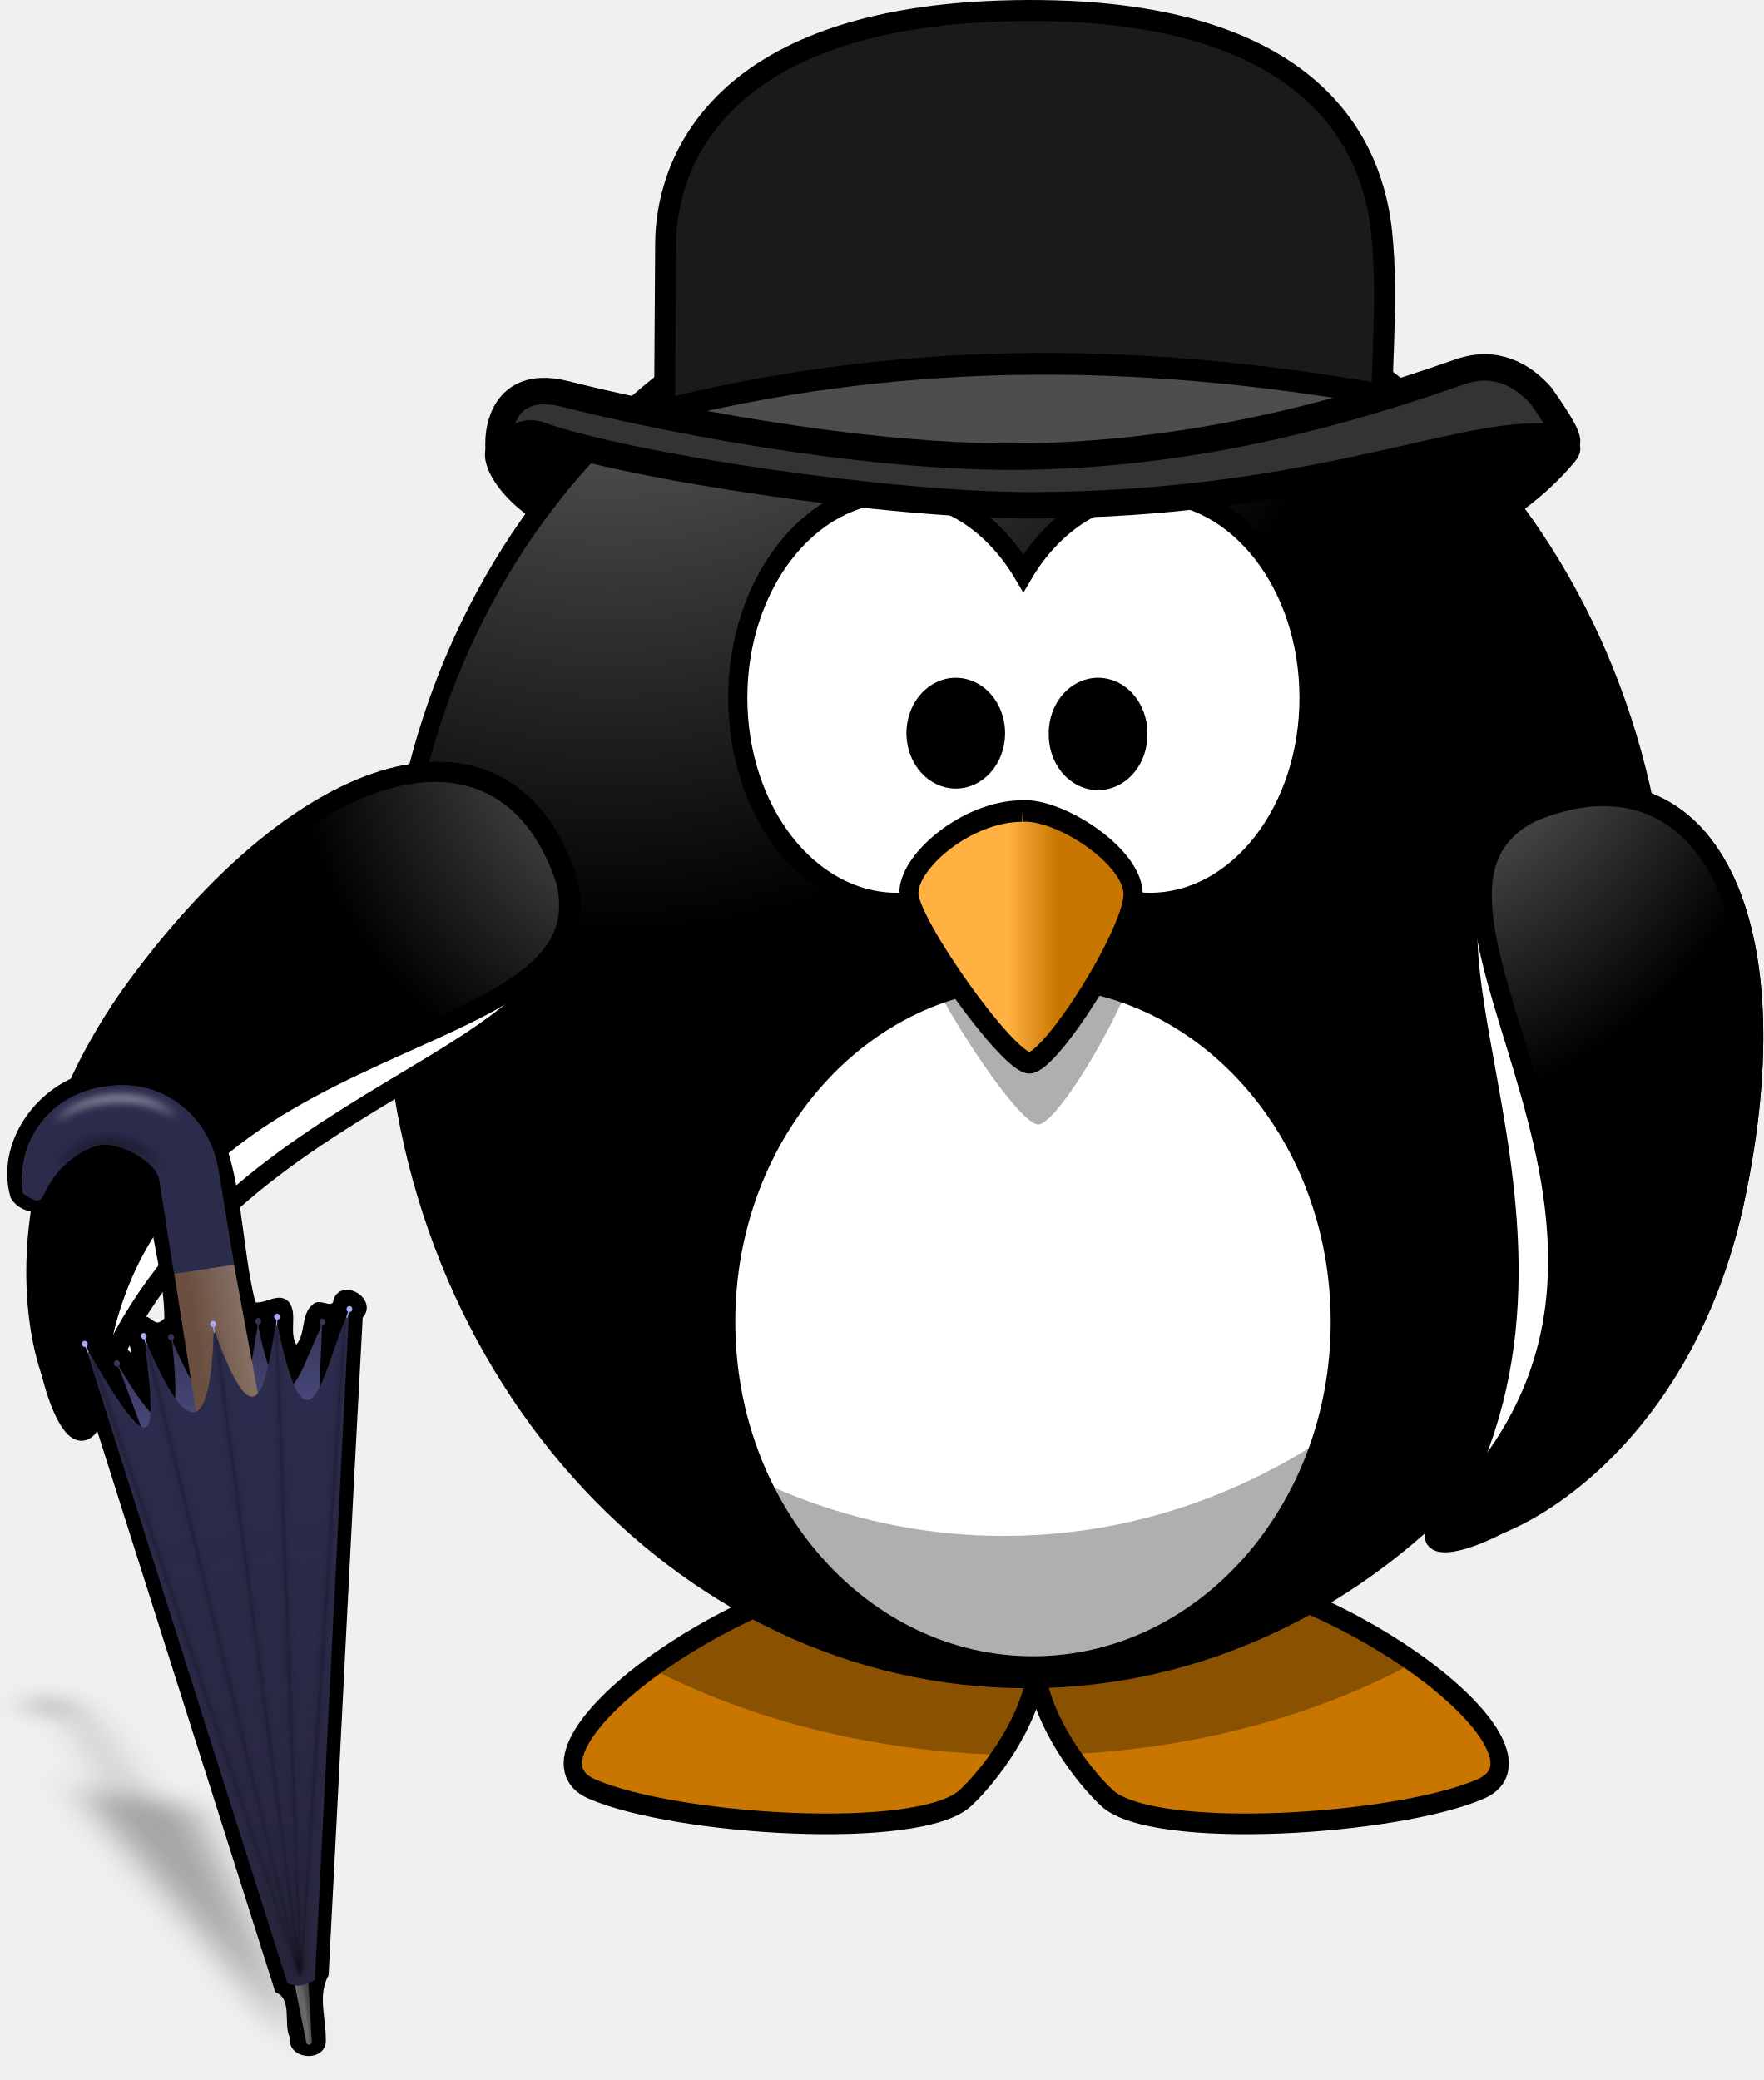
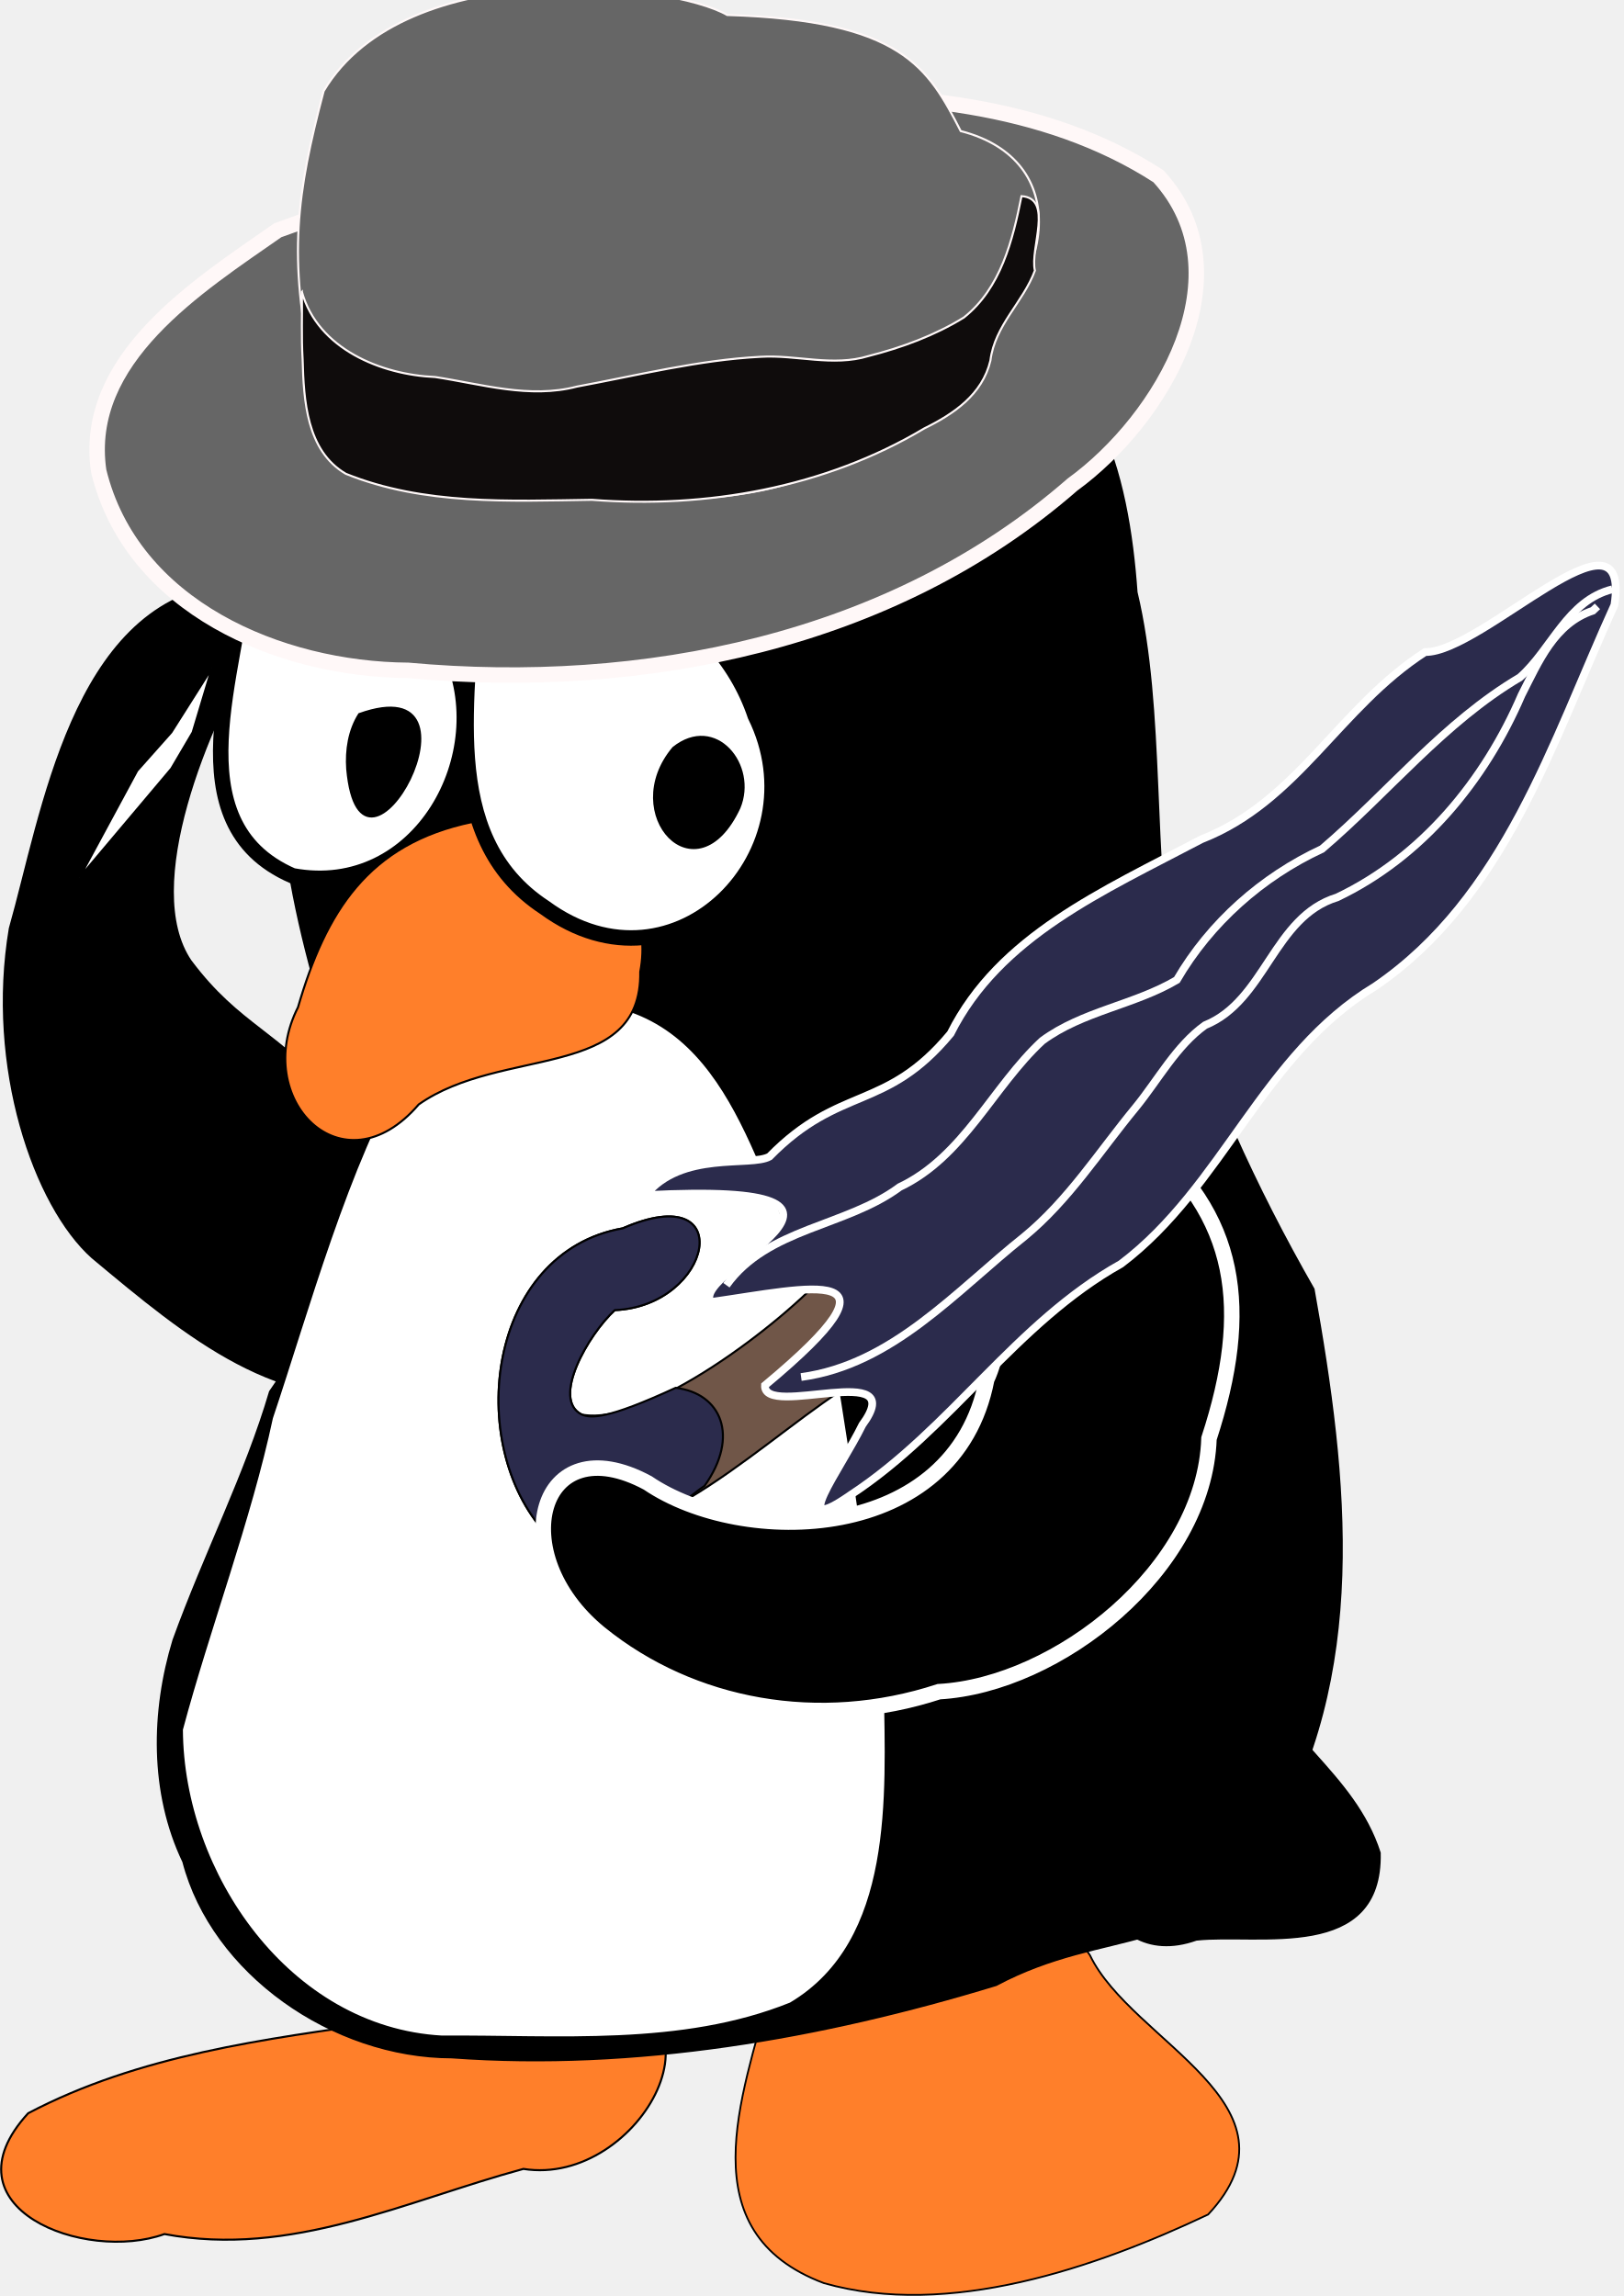
- <svg xmlns="http://www.w3.org/2000/svg" xmlns:xlink="http://www.w3.org/1999/xlink" viewBox="0 0 491.93 580.278">
-   <defs>
-     <filter id="o">
-       <feGaussianBlur stdDeviation="3.808" />
-     </filter>
-     <filter id="a">
-       <feGaussianBlur stdDeviation="9.521" />
-     </filter>
-     <filter id="n" x="-1.465" y="-.013" width="3.929" height="1.027">
-       <feGaussianBlur stdDeviation=".579" />
-     </filter>
-     <filter id="m" x="-.066" y="-.174" width="1.132" height="1.349">
-       <feGaussianBlur stdDeviation="30.089" />
-     </filter>
-     <filter id="c" x="-.09" y="-.355" width="1.181" height="1.711">
-       <feGaussianBlur stdDeviation="1.271" />
-     </filter>
-     <linearGradient id="b">
-       <stop stop-color="#a5a5a5" offset="0" />
-       <stop offset="1" />
-     </linearGradient>
-     <linearGradient id="l" x1="90.687" x2="94.999" gradientUnits="userSpaceOnUse">
-       <stop stop-color="#ffb142" offset="0" />
-       <stop stop-color="#c87600" offset="1" />
-     </linearGradient>
-     <linearGradient id="k" x1="2815.9" x2="2810.7" y1="-1179.4" y2="-932.97" gradientTransform="matrix(-.13244 .00365 .00365 .13244 539.94 653.02)" gradientUnits="userSpaceOnUse">
-       <stop stop-color="#1a1a1a" offset="0" />
-       <stop stop-color="#1a1a1a" stop-opacity="0" offset="1" />
-     </linearGradient>
-     <linearGradient id="j" x1="1696.7" x2="1762.3" y1="845.33" y2="846.76" gradientTransform="matrix(-.13244 .00365 .00365 .13244 396.53 582.45)" gradientUnits="userSpaceOnUse">
-       <stop offset="0" />
-       <stop stop-opacity="0" offset="1" />
-     </linearGradient>
-     <linearGradient id="i" x1="-94.734" x2="-48.857" y1="534.07" y2="535.02" gradientUnits="userSpaceOnUse">
-       <stop stop-color="#fff" offset="0" />
-       <stop stop-color="#fff" stop-opacity="0" offset="1" />
-     </linearGradient>
-     <linearGradient id="h" x1="1773.2" x2="1789.8" y1="1392.6" y2="-587.04" gradientTransform="matrix(-.13244 .00365 .00365 .13244 397.92 584.8)" gradientUnits="userSpaceOnUse">
-       <stop stop-color="#221c24" offset="0" />
-       <stop stop-color="#221c24" stop-opacity="0" offset="1" />
-     </linearGradient>
-     <radialGradient id="e" cx="414.68" cy="-8.88" r="123.55" gradientTransform="matrix(-1.8232e-6 .27968 -.60927 0 101.73 -39.26)" gradientUnits="userSpaceOnUse">
-       <stop stop-color="#ffb142" offset="0" />
-       <stop stop-color="#ffb141" offset=".887" />
-       <stop stop-color="#c87600" offset="1" />
-     </radialGradient>
-     <radialGradient id="f" cx="610.46" cy="483.45" r="167.56" gradientTransform="matrix(0 -.48219 .4319 -1.2542e-6 -151.97 551.35)" gradientUnits="userSpaceOnUse" xlink:href="#b" />
-     <radialGradient id="g" cx="371.45" cy="647.69" r="59.255" gradientTransform="matrix(0 -.74351 -.66041 0 552.03 582.13)" gradientUnits="userSpaceOnUse" xlink:href="#b" />
-     <radialGradient id="d" cx="380.26" cy="622.49" r="59.255" gradientTransform="matrix(0 -.74351 .66041 0 -364.7 582.13)" gradientUnits="userSpaceOnUse" xlink:href="#b" />
-   </defs>
-   <g transform="translate(-113.35 -180.92)">
-     <path d="m399.72 315.57c40.754-0.212 68.664 0.27 102.13-7.802 22.091-5.327 45.55-2.456 45.55-2.456-0.103 0.117 5.953-1.198 2.862 2.504-7.744 9.273-23.483 23.411-51.27 28.883-67.423 7.025-134.05 7.121-200.19 2.953-16.15-0.786-27.759-9.893-38.929-19.379-9.864-8.377-13.893-20.957 5.901-15.148 19.436 5.705 93.184 10.656 133.94 10.444z" stroke="#000" stroke-width="6.118" />
-     <g transform="matrix(3.2774 0 0 3.6821 97.246 -802.39)" fill-rule="evenodd">
-       <path d="m81.781 385.54c-15.668 1.613-33.638 14.291-26.495 17.056s27.873 3.918 31.79 0.692c2.013-1.658 5.614-5.809 6.038-9.704 0.425 3.895 4.016 8.047 6.028 9.704 3.917 3.226 24.658 2.072 31.8-0.692s-10.827-15.443-26.495-17.056c-8.068 0.778-10.97 3.488-11.333 6.598-0.364-3.11-3.265-5.821-11.333-6.598z" fill="url(#e)" stroke="#000" stroke-width="1.564" />
-       <path d="m81.784 385.55c-7.69 0.792-15.927 4.249-21.485 7.891 8.417 3.893 18.709 6.292 29.865 6.568 1.43-1.881 2.71-4.187 2.953-6.415 0.241 2.207 1.491 4.493 2.902 6.364 10.973-0.465 21.052-2.98 29.254-6.944-5.538-3.484-13.432-6.703-20.823-7.464-8.068 0.778-10.97 3.488-11.333 6.598-0.364-3.11-3.265-5.821-11.333-6.598z" fill-opacity=".314" />
-     </g>
-     <g transform="matrix(3.2774 0 0 3.6821 97.246 -802.39)">
-       <path d="m146.28 340.23a53.948 53.948 0 0 1 -107.9 0 53.948 53.948 0 1 1 107.9 0z" fill="url(#f)" stroke="#000" stroke-linecap="round" stroke-width="1.564" />
-       <path d="m118.99 367.2a26.153 26.153 0 1 1 -52.307 0 26.153 26.153 0 1 1 52.307 0z" fill="#fff" stroke="#000" stroke-linecap="round" stroke-width="1.629" />
-       <path d="m144.15 325.23c0.11 1.403 0.173 2.816 0.173 4.246 0 29.779-24.178 53.947-53.957 53.947-24.575 0-45.316-16.459-51.819-38.948 2.17 27.795 25.426 49.701 53.774 49.701 29.779 0 53.957-24.168 53.957-53.947 0-5.204-0.751-10.237-2.128-14.999z" fill-opacity=".314" />
-     </g>
-     <g transform="matrix(3.2774 0 0 3.6821 97.246 -802.39)">
-       <path d="m81.252 304.33c-7.473 0-13.543 6.984-13.543 15.589s6.07 15.589 13.543 15.589c4.392 0 8.289-2.415 10.763-6.15 2.474 3.738 6.38 6.15 10.773 6.15 7.473 0 13.543-6.984 13.543-15.589s-6.07-15.589-13.543-15.589c-4.393 0-8.299 2.413-10.773 6.15-2.474-3.735-6.372-6.15-10.763-6.15z" fill="#fff" stroke="#000" stroke-linecap="round" stroke-width="1.629" />
-       <path d="m92.662 331.22c-4.718 0-9.846 4.297-9.641 7.01s8.41 14.02 10.256 14.02 9.025-11.081 8.82-14.247-6.359-7.01-9.436-6.784z" fill-opacity=".314" fill-rule="evenodd" />
-       <path d="m91.917 328.5c-4.718 0-9.846 3.897-9.641 6.359s8.41 12.718 10.256 12.718 9.025-10.051 8.82-12.923-6.359-6.359-9.436-6.154z" fill="url(#l)" fill-rule="evenodd" stroke="#000" stroke-width="1.629" />
-       <path d="m89.648 322.66a3.385 3.385 0 0 1 -6.769 0 3.385 3.385 0 1 1 6.769 0z" stroke="#000" stroke-linecap="round" stroke-width="1.629" />
-       <path d="m101.76 322.66a3.385 3.385 0 1 1 -6.769 0 3.385 3.385 0 1 1 6.769 0z" stroke="#000" stroke-linecap="round" stroke-width="1.629" />
-     </g>
-     <g transform="matrix(1.9392 2.6421 -2.9683 2.1787 1145.2 -425.31)" fill-rule="evenodd" stroke="#000" stroke-width="1.629">
-       <path d="m51.639 328.16c15.677 5.637-4.615 30.676 12.323 52.523 3.131 4.038-18.856 0.681-26.629-21.696-7.559-21.762-0.369-35.041 14.306-30.827z" fill="#fff" />
-       <path d="m51.639 328.16c15.677 5.637-13.877 33.276 12.323 52.523 7.373 5.416-18.856 0.681-26.629-21.696-7.559-21.762-0.369-35.041 14.306-30.827z" fill="url(#d)" />
-     </g>
-     <g transform="matrix(3.2651 -.28343 .31843 3.6683 -6.9272 -758.07)" fill-rule="evenodd" stroke="#000" stroke-width="1.629">
-       <path d="m135.69 328.16c-15.677 5.637 4.615 30.676-12.323 52.523-3.131 4.038 18.856 0.681 26.629-21.696 7.559-21.762 0.369-35.041-14.306-30.827z" fill="#fff" />
-       <path d="m135.69 328.16c-15.677 5.637 13.877 33.276-12.323 52.523-7.373 5.416 18.856 0.681 26.629-21.696 7.559-21.762 0.369-35.041-14.306-30.827z" fill="url(#g)" />
-     </g>
-     <g transform="matrix(1.103 0 0 1.103 823.9 248.28)" stroke="#000">
-       <path d="m-294.64 51.062c-0.712-17.528 1.793-34.804-0.131-53.346-2.121-20.433-15.535-57.463-92.865-56.09s-88.092 40.877-88.208 58.744l-0.346 53.353c62.892-10.209 122.28-8.855 181.55-2.661z" fill="#1a1a1a" stroke-width="5.313" />
-       <path d="m-478.43 55.376-0.248-12.202c60.085-15.209 120.04-15.855 186.13-4.01l-3.132 11.599c-63.29 17.75-124.35 15.638-182.75 4.613v8.8e-5z" fill="#4d4d4d" stroke-width="5.5" />
-       <path d="m-383.09 54.381c43.459-0.963 79.91-11.529 108.01-21.371 9.308-3.26 16.145 0.966 20.649 6.038 7.015 10.064 8.097 12.871 4.744 12.431-1.123-0.147-2.788-1.023-4.661-2.139-22.762-0.662-59.707 17.195-128.89 17.395-35.317 0.102-101.67-9.668-124.54-17.818-4.572-1.63-8.395 2.186-9.731 5.781-1.078 0.025-3.005-21.043 16.298-16.116s74.658 16.762 118.12 15.799l4e-5 1.1e-4h-1e-5z" fill="#333" stroke-linecap="round" stroke-width="6.685" />
-     </g>
-     <g transform="matrix(.99495 -.10034 .10034 .99495 -51.209 21.678)">
-       <path d="m147.34 474.84c-16.924-0.833-33.282 15.685-30.188 32.719 2.12 5.52 11.22 7.065 13.344 0.656 3.938-6.596 13.126-12.354 20.094-6.531 4.463 2.452 5.322 7.507 4.594 12.062 0.18 10.503 2.288 21.772 1.281 31.781-2.021 1.61-2.506 0.94-4.25-0.656-4.547-2.584-8.621 3.446-6.094 7.406 0.694 3.013-0.238 1.562-1.344-0.125-1.734-1.868-4.976-0.278-6.031-0.125 0.424-4.258-3.815-9.544-8-6.156-3.462 2.468-1.396 6.37-0.215 9.239 12.613 60.183 25.244 120.36 37.871 180.54 4.689 2.338 1.27 8.916 2.75 13-1.373 6.356 9.795 8.076 9.938 1.406 0.65-6.011-1.094-12.375 2.562-17.594 9.326-60.338 18.427-121.14 27.875-181.62 4.944-4.576-4.204-11.834-7.531-6.062-0.384 3.423-3.836-1.056-6.094 1.125-3.532 2.453-2.486 7.602-5.562 10.594-1.72-4.018 1.321-8.468-0.844-12.062-2.519-3.19-6.276-0.136-9.344-0.844-2.319-16.588 0.02-34.103-5.281-50.125-4.884-11.436-17.007-19.35-29.531-18.625z" />
-       <g transform="translate(3.5714 -9.2857)">
-         <g transform="translate(4.0406 48.487)">
-           <path d="m170.4 689.91-0.913 21.592c-0.519 0.596-1.011 0.633-1.473 0.041l-2.1-21.51z" fill="#808080" />
-           <path d="m163.113,507.064c7.1,27.992 7.922,15.88 11.299,4.489l.146-1.027c-.364-.129-.595-.522-.535-.942 .067-.476.484-.81.932-.746s.757.503.69.979c-.059.42-.393.731-.779.755l-.153,1.06c3.518,33.096 10.913,11.826 17.086,1.973l.377-1.195c-.337-.188-.501-.613-.372-1.017 .146-.458.613-.721 1.044-.584s.66.621.514,1.079c-.129.404-.506.658-.89.617l-.088.276-4.406,30.876-46.177,1.272-6.68-25.24-.522-1.344c-.381.065-.774-.163-.927-.559-.173-.448.028-.947.45-1.11s.901.069 1.075.517c.153.396.014.832-.311,1.04l.361.934c13.893,29.89 15.15,11.695 15.13-5.573l-.186-1.051c-.386-.01-.729-.31-.803-.728-.083-.473.21-.921.656-1s.873.242.956.715c.073.418-.144.817-.504.958l.226,1.282c7.871,24.722 9.711,13.092 12.39-6.707z" fill="#4b4b83" />
-           <path d="m163.113,507.064c7.1,27.992 7.922,15.88 11.299,4.489l.146-1.027c-.364-.129-.595-.522-.535-.942 .067-.476.484-.81.932-.746s.757.503.69.979c-.059.42-.393.731-.779.755l-.153,1.06c3.518,33.096 10.913,11.826 17.086,1.973l.377-1.195c-.337-.188-.501-.613-.372-1.017 .146-.458.613-.721 1.044-.584s.66.621.514,1.079c-.129.404-.506.658-.89.617l-.088.276-4.406,30.876-46.177,1.272-6.68-25.24-.522-1.344c-.381.065-.774-.163-.927-.559-.173-.448.028-.947.45-1.11s.901.069 1.075.517c.153.396.014.832-.311,1.04l.361.934c13.893,29.89 15.15,11.695 15.13-5.573l-.186-1.051c-.386-.01-.729-.31-.803-.728-.083-.473.21-.921.656-1s.873.242.956.715c.073.418-.144.817-.504.958l.226,1.282c7.871,24.722 9.711,13.092 12.39-6.707z" fill="url(#k)" opacity=".52" />
-           <path d="m170.4 689.91-0.913 21.592c-0.519 0.596-1.011 0.633-1.473 0.041l-2.1-21.51z" fill="url(#j)" />
-           <g transform="matrix(-1.655 .04056 .04557 1.4729 54.248 -233.93)">
-             <path d="m-38.747 458.84c-5.526-0.562-14.975 11.528-16.537 18.657l-3.132 67.872h11.382l1.509-68.544-0.227 0.097c0.352-3.138 4.381-7.469 7.512-7.469 3.342 0 10.507 1.571 10.507 4.913 1.773 2.067 2.146 6.178 5.304 2.478 0-9.741-6.575-18.004-16.316-18.004z" fill="#6b5041" />
-             <path d="m-38.747 458.84c-9.741 0-16.524 8.794-16.524 18.534l-0.017 1e-3 -3.129 67.994h11.382l1.484-68.483 0.012-0.031c0.352-3.138 4.484-7.654 7.614-7.654 3.342 0 10.657 2.152 10.657 5.494 1.773 2.067 1.68 5.848 4.837 2.148 0-9.741-6.575-18.004-16.316-18.004z" fill="url(#i)" />
-             <path transform="matrix(-.60379 .01663 .01868 .67842 38.658 124.84)" d="m143.31 488.75c-16.12 0.395-26.6 12.84-26.156 27.188 5.394 5.321 4.976 1.277 7.817-1.839 2.437-3.851 9.812-9.07 15.344-9.205 5.497-0.135 14.784 6.372 15.027 11.281 0.532 8.927 0.962 17.586 1.505 26.513l16.91-0.857-1.625-26.188c-0.998-17.613-14.888-27.865-28.821-26.893z" fill="#2b2b4c" />
-           </g>
-           <g transform="matrix(-.13244 .00365 .00365 .13244 397.85 584.86)">
-             <path d="m1474.8-609.62 251.31 1387.3c17.571 7.554 35.757 12.345 57.75 0l251.31-1387.3c-128.86 317.21-122.22 172.06-126.19 0-69.225 255.19-116.61 193.56-147.03 0-60.097 278.36-97.163 111.06-133.25 0-24.386 342.86-92.587 89.294-153.91 0z" fill="#2c2c4e" />
-             <path d="m1470.7-620.09c-3.104 1.423-4.388 5.252-2.876 8.55 1.335 2.912 4.409 4.447 7.247 3.784l4.867 10.615c0.268 0.584 0.964 0.842 1.548 0.575s0.843-0.964 0.575-1.548l-4.867-10.615c2.354-1.718 3.197-5.049 1.861-7.961-1.512-3.298-5.251-4.824-8.356-3.4z" fill="#a8a8f5" />
-             <path d="m1625.3-624.05c-3.355 0.638-5.519 4.047-4.841 7.612 0.599 3.147 3.215 5.373 6.129 5.41l2.182 11.472c0.12 0.631 0.735 1.049 1.365 0.929s1.049-0.734 0.929-1.365l-2.182-11.472c2.697-1.104 4.313-4.136 3.715-7.283-0.678-3.565-3.942-5.941-7.297-5.303z" fill="#a8a8f5" />
-             <path d="m1762-626.37c-3.415-0.034-6.207 2.883-6.243 6.511-0.032 3.204 2.095 5.901 4.945 6.51l-0.117 11.677c-0.01 0.642 0.514 1.173 1.156 1.179s1.173-0.514 1.179-1.156l0.117-11.677c2.862-0.552 5.042-3.206 5.075-6.41 0.036-3.628-2.697-6.601-6.112-6.635z" fill="#a8a8f5" />
-             <path d="m1911.3-619.73c-3.355-0.636-6.618 1.743-7.293 5.309-0.596 3.148 1.022 6.178 3.72 7.28l-2.174 11.474c-0.125 0.63 0.299 1.245 0.93 1.365s1.245-0.299 1.365-0.93l2.174-11.474c2.914-0.039 5.529-2.267 6.125-5.415 0.675-3.565-1.491-6.973-4.846-7.609z" fill="#a8a8f5" />
-             <path d="m2037.2-618.94c-3.29-0.915-6.741 1.181-7.714 4.677-0.859 3.087 0.499 6.242 3.095 7.567l-3.13 11.25c-0.178 0.617 0.193 1.266 0.812 1.438s1.266-0.193 1.438-0.812l3.13-11.25c2.907 0.206 5.7-1.794 6.559-4.881 0.973-3.496-0.899-7.074-4.19-7.989z" fill="#a8a8f5" />
-           </g>
-           <path d="m200.38 509.44-28.225 184.66c-2.3 1.065-4.691 1.765-7.649 0.211l-38.344-182.82c18.224 41.543 16.815 22.342 16.713-0.46 10.099 33.546 16.15 25.21 19.473-0.536 8.975 36.648 13.274 14.354 17.648-0.486 4.48 45.32 12.588 11.489 20.384-0.561z" fill="url(#h)" opacity=".5" />
-           <g transform="matrix(-.13244 .00365 .00365 .13244 397.87 583.31)" fill="none" filter="url(#o)" stroke="#000">
-             <path d="m1760.1-590.26-5.146 1363.7" />
-             <path d="m1906.2-576.74-150.52 1348.4" />
-             <path d="m1630.9-592.27 124.09 1366.7" />
-             <path d="m2023.6-569.94-266.42 1340.9" />
-             <path d="m1486.1-579.9 267.39 1350.8" />
-           </g>
-           <path transform="matrix(-.13244 .00365 .00365 .13244 539.94 653.02)" d="m2817.5-1145.7-5.146 1363.7" fill="none" filter="url(#a)" opacity=".093" stroke="#000" stroke-width="20" />
-           <path transform="matrix(-.13244 .00365 .00365 .13244 539.94 653.02)" d="m2963.6-1132.2-150.52 1348.4" fill="none" filter="url(#a)" opacity=".093" stroke="#000" stroke-width="20" />
-           <path transform="matrix(-.13244 .00365 .00365 .13244 539.94 653.02)" d="m2688.3-1147.7 124.09 1366.7" fill="none" filter="url(#a)" opacity=".093" stroke="#000" stroke-width="20" />
-           <path transform="matrix(-.13244 .00365 .00365 .13244 539.94 653.02)" d="m3081-1125.4-266.42 1340.9" fill="none" filter="url(#a)" opacity=".093" stroke="#000" stroke-width="20" />
-           <path transform="matrix(-.13244 .00365 .00365 .13244 539.94 653.02)" d="m2543.5-1135.3 267.39 1350.8" fill="none" filter="url(#a)" opacity=".093" stroke="#000" stroke-width="20" />
-           <path transform="matrix(-.72844 .02006 .00365 .13244 1438.9 553.75)" d="m1748.9 865.37c0 28.57-0.212 51.731-0.475 51.731s-0.475-23.161-0.475-51.731 0.212-51.731 0.475-51.731 0.475 23.161 0.475 51.731z" fill="#fff" filter="url(#n)" opacity=".13" />
-           <path transform="matrix(-.0851 -.09832 -.09472 .00062259 441.98 991.15)" d="m3581.9-52.312c-0.945 0.029-1.884 0.373-2.625 1.031-1.309 1.163-1.53 2.915-0.594 4.156l-0.125 0.094-700.62 368.84c-0.142 2.637-0.135 5.257 0.125 7.844l-66.125 26.625c-1.562 2.723-0.911 4.55 2.25 5.344l69.25-18.156c1.613 2.056 3.655 4.066 6.25 6l799.75-127.88 2.094-0.156c0.479 1.43 2.12 2.392 3.969 2.25 2.095-0.161 3.672-1.696 3.5-3.438s-2.03-3.005-4.125-2.844c-1.849 0.142-3.277 1.362-3.469 2.844l-6.156 0.469c-67.984-1.912-101.11-6.102-111.12-12.219l71.5-8.062 6.312-0.062c0.364 1.456 1.925 2.528 3.781 2.5 2.102-0.032 3.783-1.472 3.75-3.219s-1.742-3.125-3.844-3.094c-1.856 0.028-3.41 1.159-3.719 2.625l-4.375 0.062c-29.959-1.304-50.57-3.678-63.812-6.844 16.601-8.612 47.212-18.917 79.812-30.406l3-0.469c0.613 1.389 2.358 2.248 4.188 1.969 2.072-0.316 3.462-1.966 3.125-3.688s-2.272-2.847-4.344-2.531c-1.829 0.279-3.169 1.572-3.219 3.062l-3.187 0.5c-35.635 2.784-61.313 2.954-78.219 0.875 15.609-8.182 38.053-16.748 60.344-24.719l4.562-0.875c0.677 1.366 2.435 2.188 4.25 1.844 2.055-0.39 3.385-2.104 2.969-3.812s-2.413-2.765-4.469-2.375c-1.815 0.345-3.05 1.696-3.031 3.188l-5.562 1.062c-53.668 3.687-71.954 0.324-68.25-8.312h0.031l246.94-81.656v-0.031c11.987-2.665 27.233 2.895 31.531 13.031 4.589 10.822 0.91 29.916-11.344 33.969-5.144 8.249-6.744 20.606 11.156 26.344 35.714-11.812 56.968-43.116 43.594-74.656s-56.755-46.812-92.469-35l0.062 0.125-230.16 76.125c-0.197-0.049-0.41-0.104-0.594-0.156-15.455-4.412 13.496-19.434 39.5-37.781l3.906-2c1.122 1.114 3.082 1.355 4.687 0.531 1.818-0.933 2.494-2.895 1.5-4.406s-3.276-1.995-5.094-1.062c-1.605 0.824-2.321 2.493-1.781 3.906l-4.031 2.094c-17.485 4.439-31.632 7.397-42.938 9.156-0.942 0.147-1.847 0.277-2.75 0.406 12.479-9.392 27.659-19.44 41.219-28.906l3.313-1.781c1.147 1.094 3.133 1.32 4.719 0.469 1.796-0.965 2.434-2.944 1.406-4.438s-3.329-1.933-5.125-0.969c-1.586 0.852-2.26 2.503-1.688 3.906l-4 2.156c-34.828 8.978-58.836 13.55-74.594 14.75 0.194-0.405 0.406-0.803 0.625-1.219 7.638-14.515 30.202-35.314 43.688-51.812l4.219-3.094c1.317 0.933 3.292 0.893 4.719-0.156 1.615-1.188 1.922-3.22 0.656-4.562-0.95-1.007-2.508-1.343-3.906-0.938-0.233 0.068-0.467 0.173-0.688 0.281s-0.423 0.226-0.625 0.375c-1.427 1.049-1.832 2.781-1.031 4.094l-0.969 0.688-64.844 33.375c13.842-17.469 43.459-41.63 60.75-61.25l4.375-3.906c1.411 0.82 3.379 0.631 4.688-0.531 1.482-1.317 1.559-3.393 0.156-4.625-0.702-0.616-1.649-0.904-2.594-0.875z" fill-opacity=".525" filter="url(#m)" opacity=".594" />
-         </g>
-         <path d="m128.29 497.51c4.569-7.912 26.543-9.864 33.784 2.188-10.055-8.684-27.704-7.174-33.784-2.188z" fill="#fff" filter="url(#c)" opacity=".433" />
-         <path transform="matrix(.86883 0 0 1.2436 123.86 -186.1)" d="m3.816 560.5c4.569-7.912 26.543-9.864 33.784 2.188-10.055-8.684-27.704-7.174-33.784-2.188z" filter="url(#c)" opacity=".433" />
+ <svg xmlns="http://www.w3.org/2000/svg" width="210mm" height="297mm" viewBox="0 0 210 297" version="1.1" id="svg1555">
+   <defs id="defs1549" />
+   <g id="layer1">
+     <g transform="matrix(0.7304941,0,0,0.7306064,-71.99443,-384.6057)" id="g1135" style="stroke-width:1.369">
+       <path style="fill:#000000;fill-rule:evenodd;stroke:#000000;stroke-width:0.362px;stroke-linecap:butt;stroke-linejoin:miter;stroke-opacity:1" d="m 137.961,629.997 c -26.617,3.923 -31.89,40.52 -37.665,60.798 -4.129,24.571 4.374,49.125 14.6,58.251 16.923,14.119 33.1,27.755 55.138,23.93 16.154,1.936 38.998,-0.042 37.863,-21.801 3.43,-27.095 -38.495,-12.244 -50.699,-30.731 -9.048,-11.301 -16.19,-12.233 -24.921,-23.916 -8.82,-13.081 2.922,-41.693 12.119,-56.742 2.084,-6.861 -0.582,-6.982 -6.436,-9.788 z" id="path1066" />
+       <path style="fill:#ff7f2a;fill-rule:evenodd;stroke:#000000;stroke-width:0.362px;stroke-linecap:butt;stroke-linejoin:miter;stroke-opacity:1" d="m 167.065,884.375 c -21.629,3.046 -43.927,5.88 -63.524,16.2 -15.377,16.784 10.043,26.493 24.124,21.39 22.469,4.21 42.638,-5.865 63.559,-11.536 20.751,3.307 38.756,-29.98 11.014,-31.696 -10.698,3.201 -35.979,-14.188 -35.174,5.642 z" id="path1068" />
+       <path style="fill:#ff7f2a;fill-rule:evenodd;stroke:#000000;stroke-width:0.315px;stroke-linecap:butt;stroke-linejoin:miter;stroke-opacity:1" d="m 234.762,879.198 c -4.759,18.352 -14.41,42.406 9.668,51.456 22.08,6.286 48.14,-2.75 68.022,-12.149 18.113,-19.406 -13.582,-30.56 -20.908,-45.887 -10.786,-16.17 -33.169,-9.892 -48.319,-4.699 -4.251,2.365 -7.389,6.529 -8.464,11.279 z" id="path1070" />
+       <path style="fill:#000000;fill-rule:evenodd;stroke:#000000;stroke-width:0.277px;stroke-linecap:butt;stroke-linejoin:miter;stroke-opacity:1" d="m 319.643,819.699 c 4.843,13.89 18.66,20.494 23.234,34.766 0.437,19.397 -21.448,14.212 -32.498,15.413 -17.586,6.253 -24.131,-18.793 -12.66,-31.068 5.965,-7.976 14.054,-13.931 21.925,-19.111 z" id="path1072" />
+       <path style="fill:#000000;fill-rule:evenodd;stroke:#000000;stroke-width:0.362px;stroke-linecap:butt;stroke-linejoin:miter;stroke-opacity:1" d="m 200.327,587.286 c -18.584,9.28 -37.144,20.573 -44.876,40.882 -12.582,24.408 -6.903,53.627 0.649,78.601 11.933,22.347 3.682,46.865 -9.735,66.045 -4.28,14.58 -11.562,28.713 -17.098,44.014 -3.812,12.527 -4.112,26.941 1.751,39.209 5.146,19.752 26.436,34.6 47.497,34.638 32.502,2.358 65.395,-3.351 96.408,-12.809 19.687,-10.512 35.385,-4.4 48.031,-24.82 17.945,-29.914 14.223,-64.574 8.168,-98.38 -10.365,-18.081 -18.954,-37.041 -24.834,-56.045 -3.903,-19.541 -1.518,-46.543 -6.509,-67.35 -1.462,-20.446 -6.998,-45.966 -31.925,-48.138 -21.898,-1.7 -45.394,-3.188 -66.574,3.334 l -0.774,0.664 z" id="path1074" />
+       <path style="fill:#ffffff;fill-rule:evenodd;stroke:#000000;stroke-width:2.738;stroke-linecap:butt;stroke-linejoin:miter;stroke-miterlimit:4;stroke-dasharray:none;stroke-opacity:1" d="m 141.851,627.252 c -0.956,17.464 -12.998,44.865 8.498,54.226 22.445,4.18 36.584,-21.527 27.751,-39.954 -7.899,-11.308 -23.288,-14.427 -36.25,-14.272 z" id="path1076" />
+       <path style="fill:#000000;fill-rule:evenodd;stroke:#000000;stroke-width:0.362px;stroke-linecap:butt;stroke-linejoin:miter;stroke-opacity:1" d="m 160.029,662.569 c 2.35,26.353 26.523,-18.413 2.119,-9.716 -1.826,2.874 -2.35,6.378 -2.119,9.716 z" id="path1078" />
+       <path style="fill:#ffffff;fill-rule:evenodd;stroke:#000000;stroke-width:0.362px;stroke-linecap:butt;stroke-linejoin:miter;stroke-opacity:1" d="m 208.138,704.798 c 22.484,6.019 25.462,35.57 36.598,52.874 4.195,22.44 6.974,45.166 10.493,67.73 0.257,18.881 1.861,44.693 -16.721,55.741 -19.319,7.787 -41.247,5.707 -61.71,5.859 -27.11,-1.512 -45.915,-28.932 -46.04,-54.351 4.729,-17.724 12.129,-37.253 15.94,-55.177 6.327,-18.84 13.493,-45.224 23.747,-62.225 10.491,-9.538 24.491,-5.377 37.694,-10.45 z" id="path1080" />
+       <path style="fill:#ff7f2a;fill-rule:evenodd;stroke:#000000;stroke-width:0.362px;stroke-linecap:butt;stroke-linejoin:miter;stroke-opacity:1" d="m 182.185,671.952 c -18.487,3.829 -25.962,15.93 -30.868,32.804 -8.263,16.23 7.875,32.929 21.371,17.21 14.701,-10.371 39.547,-4.139 39.224,-23.49 3.399,-17.891 -16.276,-23.934 -29.728,-26.524 z" id="path1082" />
+       <g transform="translate(-65.0119,494.3929)" id="g1088" style="stroke-width:1.369">
+         <path id="path1084" d="m 247.216,135.006 c -0.143,19.356 -6.539,45.071 12.782,57.709 23.337,17.095 49.174,-9.889 37.275,-33.986 -6.734,-20.043 -30.408,-31.706 -50.057,-23.723 z" style="fill:#ffffff;fill-rule:evenodd;stroke:#000000;stroke-width:2.738;stroke-linecap:butt;stroke-linejoin:miter;stroke-miterlimit:4;stroke-dasharray:none;stroke-opacity:1" />
+         <path id="path1086" d="m 282.771,164.434 c -9.862,11.727 4.087,26.921 11.705,10.639 3.161,-7.573 -4.227,-16.63 -11.705,-10.639 z" style="fill:#000000;fill-rule:evenodd;stroke:#000000;stroke-width:0.362px;stroke-linecap:butt;stroke-linejoin:miter;stroke-opacity:1" />
+       </g>
+       <path style="fill:#666666;fill-opacity:1;fill-rule:evenodd;stroke:#fff8f8;stroke-width:2.738;stroke-linecap:butt;stroke-linejoin:miter;stroke-miterlimit:4;stroke-dasharray:none;stroke-opacity:1" d="m 203.351,547.22 c -19.311,4.056 -37.119,13.535 -55.611,19.967 -14.183,9.907 -34.595,22.733 -31.713,42.618 5.874,24.114 31.976,35.146 54.784,35.302 41.419,3.779 85.59,-4.93 117.612,-32.881 15.906,-11.543 31.092,-37.297 15.231,-54.601 -20.305,-13.132 -45.712,-14.941 -69.308,-14.185 -9.736,4.57 -20.744,1.978 -30.994,3.78 z" id="path1090" />
+       <path style="fill:#666666;fill-opacity:1;fill-rule:evenodd;stroke:#fff8f8;stroke-width:0.366px;stroke-linecap:butt;stroke-linejoin:miter;stroke-opacity:1" d="m 155.856,542.541 c -4.813,18.22 -6.328,29.414 -1.974,49.512 -6.353,14.673 24.288,25.934 47.855,22.214 29.537,2.166 48.935,-0.994 67.02,-24.685 16.996,-13.481 19.623,-34.87 -0.108,-39.957 -5.772,-11.232 -10.347,-19.614 -41.341,-20.552 -9.846,-5.694 -56.853,-10.974 -71.451,13.468 z" id="path1092" />
+       <path style="fill:#0f0c0c;fill-opacity:1;fill-rule:evenodd;stroke:#fff8f8;stroke-width:0.362px;stroke-linecap:butt;stroke-linejoin:miter;stroke-opacity:1" d="m 152.011,578.112 c 2.832,10.065 13.981,14.655 23.599,15.063 8.28,1.264 16.695,3.881 25.083,1.694 10.786,-1.995 21.519,-4.709 32.512,-5.278 6.396,-0.384 12.799,1.799 19.109,-0.128 5.881,-1.497 11.732,-3.641 16.895,-6.828 6.525,-5.169 8.658,-13.703 10.204,-21.488 5.737,0.385 1.457,9.267 2.37,13.183 -2.057,5.591 -7.103,9.667 -7.874,15.928 -1.426,6.044 -6.522,9.463 -11.712,12.017 -17.589,10.498 -38.583,14.213 -58.848,12.636 -14.584,0.213 -29.755,0.966 -43.559,-4.601 -6.984,-4.077 -7.461,-13.061 -7.654,-20.273 -0.243,-3.971 -0.066,-7.951 -0.124,-11.926 z" id="path1094" />
+       <path id="path1096" d="m 207.401,758.38 c 17.298,-0.729 22.024,-23.48 1.399,-14.478 -23.91,4.238 -28.114,38.105 -13.605,53.993 19.043,4.53 39.855,-18.134 54.938,-26.917 14.16,-11.357 21.188,-26.634 24.055,-42.19 -14.911,-5.193 -19.76,13.465 -28.797,22.468 -8.398,9.576 -32.301,27.762 -43.817,25.625 -5.487,-2.665 1.111,-14.169 5.827,-18.5 z" style="fill:#705648;fill-opacity:1;fill-rule:evenodd;stroke:#000000;stroke-width:0.362px;stroke-linecap:butt;stroke-linejoin:miter;stroke-opacity:1" />
+       <path style="fill:#2b2b4c;fill-opacity:1;fill-rule:evenodd;stroke:#000000;stroke-width:0.362px;stroke-linecap:butt;stroke-linejoin:miter;stroke-opacity:1" d="m 207.401,758.38 c 17.298,-0.729 22.024,-23.48 1.399,-14.478 -23.91,4.238 -28.114,38.105 -13.605,53.993 15.717,3.937 23.508,-5.401 28.102,-8.397 6.259,-8.837 2.911,-16.406 -5.12,-17.36 -12.289,5.669 -14.965,5.372 -16.603,4.742 -5.487,-2.665 1.111,-14.169 5.827,-18.5 z" id="path1098" />
+       <path style="fill:#000000;fill-rule:evenodd;stroke:#ffffff;stroke-width:2.738;stroke-linecap:butt;stroke-linejoin:miter;stroke-miterlimit:4;stroke-dasharray:none;stroke-opacity:1" d="m 300.325,727.437 c 17.534,14.082 19.746,30.82 12.282,53.676 -0.792,23.181 -26.812,43.644 -47.813,44.822 -21.102,6.914 -43.71,2.9 -60.046,-10.327 -17.183,-14.032 -10.848,-37.059 8.492,-26.628 16.783,11.414 54.367,10.938 60.015,-18.312 7.629,-16.379 -7.89,-46.785 27.07,-43.231 z" id="path1100" />
+       <path id="path1102" d="m 212.876,738.023 c 49.508,-2.558 7.562,13.55 11.53,18.925 17.742,-2.524 35.949,-7.209 9.588,14.749 -0.348,6.028 25.893,-4.767 17.243,6.997 -3.95,8.05 -13.396,20.316 -1.959,12.324 17.733,-11.665 29.077,-30.377 47.754,-40.826 18.123,-13.701 25.054,-37.12 44.968,-49.122 23.028,-15.714 31.399,-43.381 42.393,-67.543 3,-19.636 -23.42,8.486 -33.516,8.339 -15.272,9.849 -22.521,26.469 -39.601,33.148 -17.531,9.232 -35.769,17.154 -44.424,34.411 -11.501,13.846 -19.575,9.051 -32.055,21.773 -3.318,1.855 -15.61,-1.089 -21.923,6.825 z" style="fill:#2b2b4c;fill-opacity:1;fill-rule:evenodd;stroke:#ffffff;stroke-width:1.369;stroke-linecap:butt;stroke-linejoin:miter;stroke-miterlimit:4;stroke-dasharray:none;stroke-opacity:1" />
+       <path style="fill:#ffffff;fill-rule:evenodd;stroke:#000000;stroke-width:0.362px;stroke-linecap:butt;stroke-linejoin:miter;stroke-opacity:1" d="m 136.071,644.738 -7.182,11.339 -6.048,6.804 -10.205,18.899 16.253,-19.277 3.78,-6.426 z" id="path1104" />
+       <g transform="translate(-65.0119,494.3929)" id="g1110" style="stroke:#ffffff;stroke-width:1.369;stroke-miterlimit:4;stroke-dasharray:none;stroke-opacity:1">
+         <path style="fill:none;fill-rule:evenodd;stroke:#ffffff;stroke-width:1.369;stroke-linecap:butt;stroke-linejoin:miter;stroke-miterlimit:4;stroke-dasharray:none;stroke-opacity:1" d="m 292.176,259.58 c 7.282,-10.168 21.169,-10.319 30.677,-17.385 11.359,-5.389 16.435,-17.726 25.249,-25.897 7.12,-5.259 16.279,-6.314 23.823,-10.768 5.915,-10.141 15.082,-18.265 25.713,-23.196 11.758,-10.032 21.577,-22.438 35.028,-30.377 5.651,-4.989 8.376,-13.605 16.371,-15.597" id="path1106" />
+         <path style="fill:none;fill-rule:evenodd;stroke:#ffffff;stroke-width:1.369;stroke-linecap:butt;stroke-linejoin:miter;stroke-miterlimit:4;stroke-dasharray:none;stroke-opacity:1" d="m 305.405,275.833 c 16.182,-2.189 27.389,-15.216 39.486,-24.834 7.877,-6.466 13.329,-15.118 19.75,-22.897 3.983,-4.877 7.165,-10.888 12.277,-14.556 10.729,-4.352 12.074,-19.175 23.386,-22.636 15.044,-7.17 26.155,-20.693 32.653,-35.814 3.014,-5.895 5.823,-12.695 12.632,-14.947 l 0.802,-0.764" id="path1108" />
      </g>
    </g>
  </g>
</svg>
